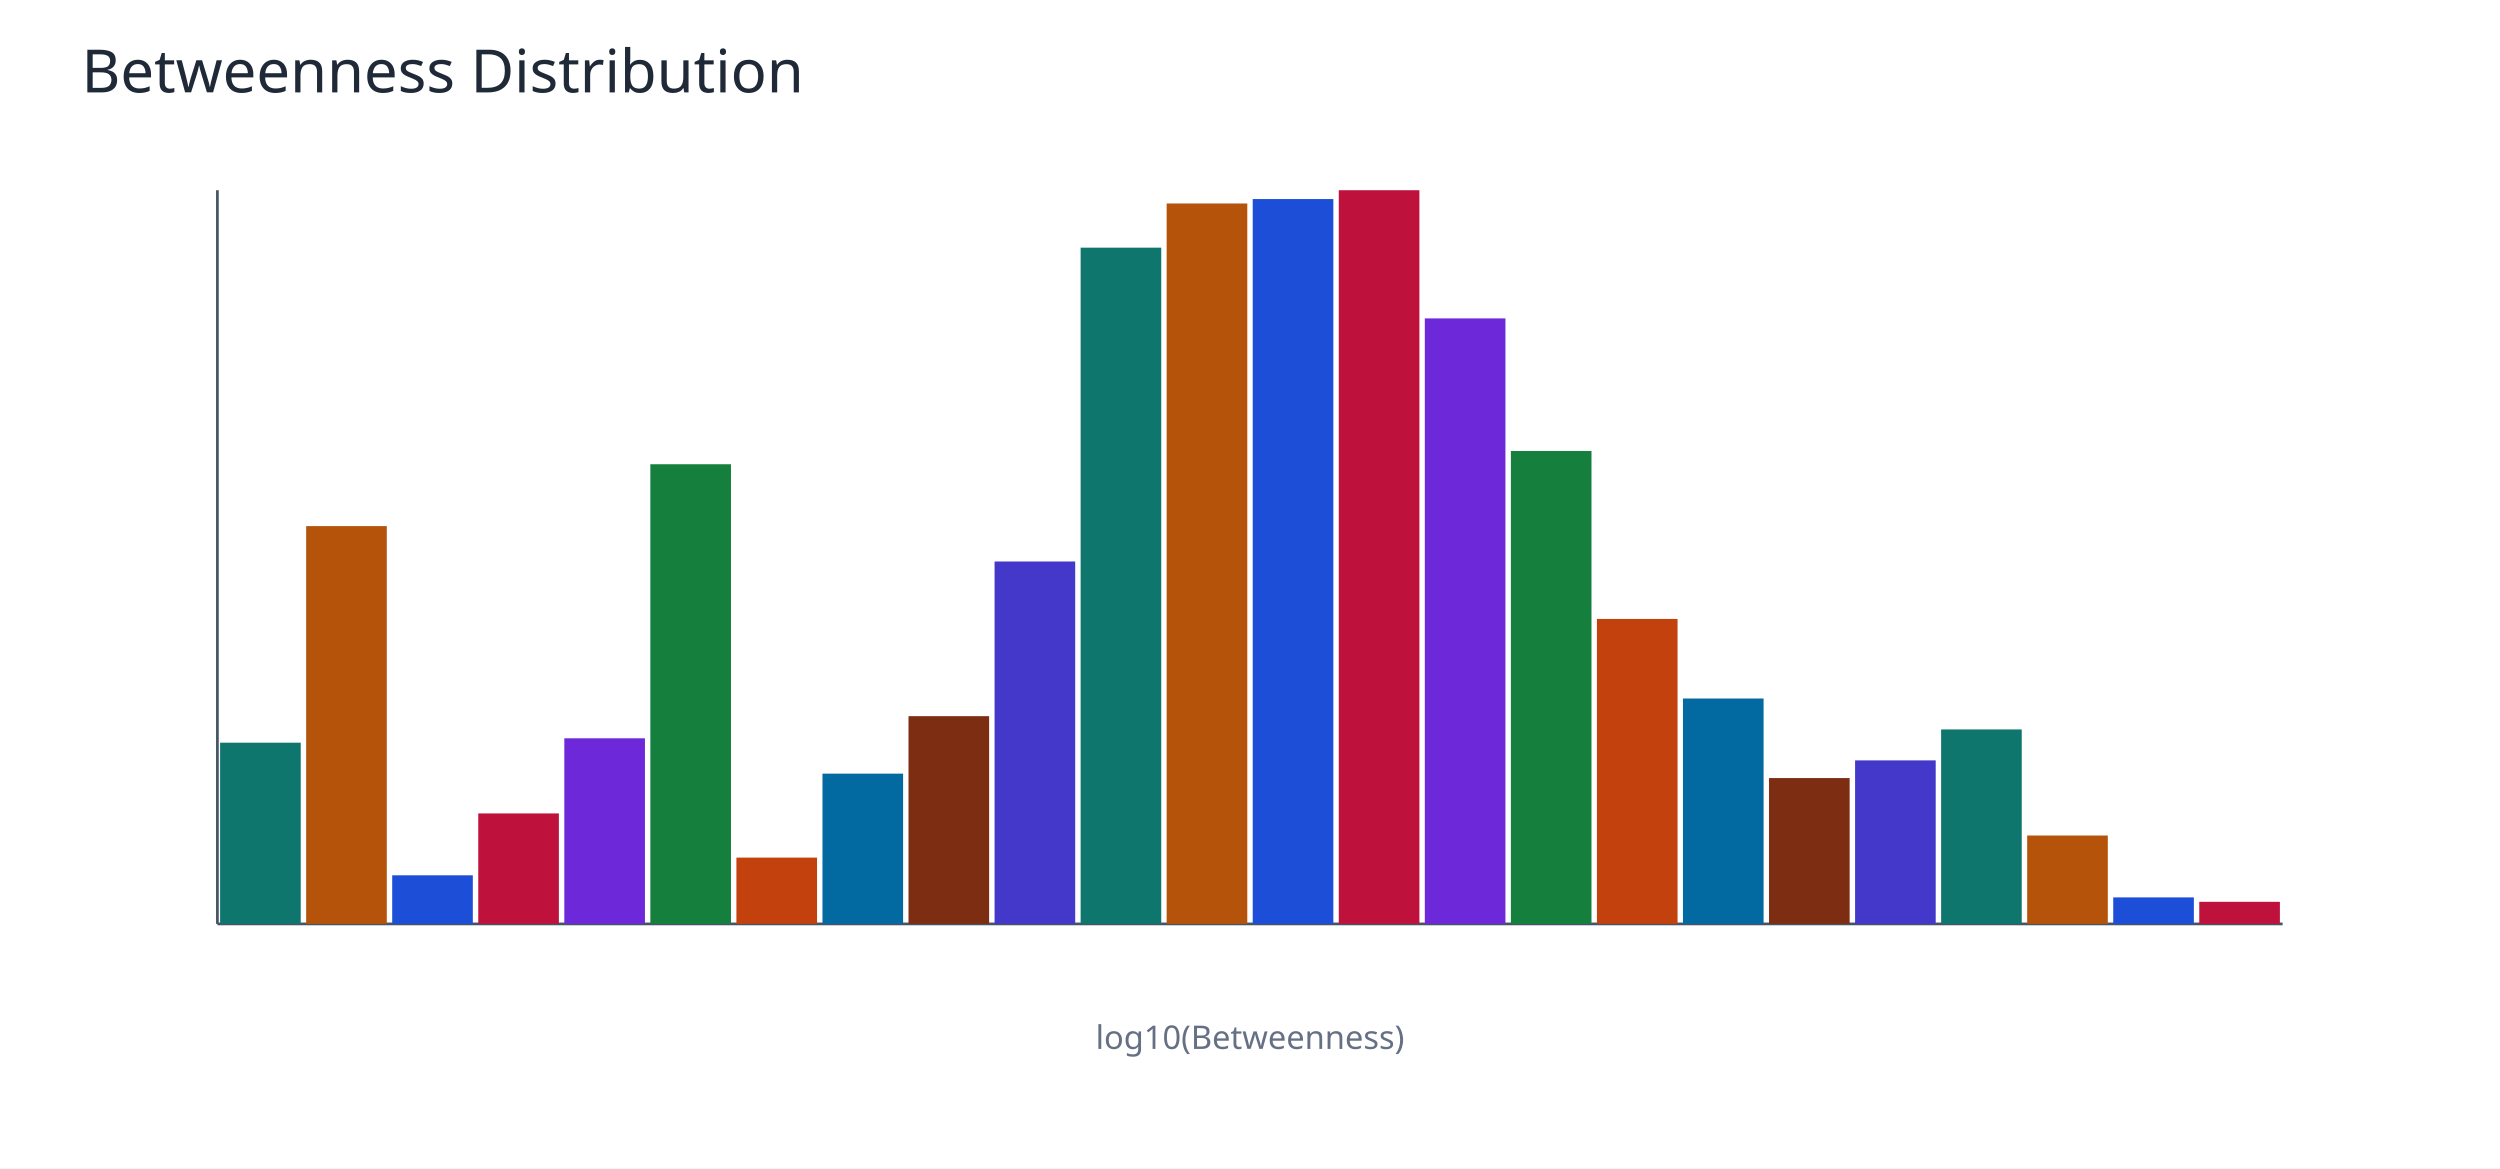
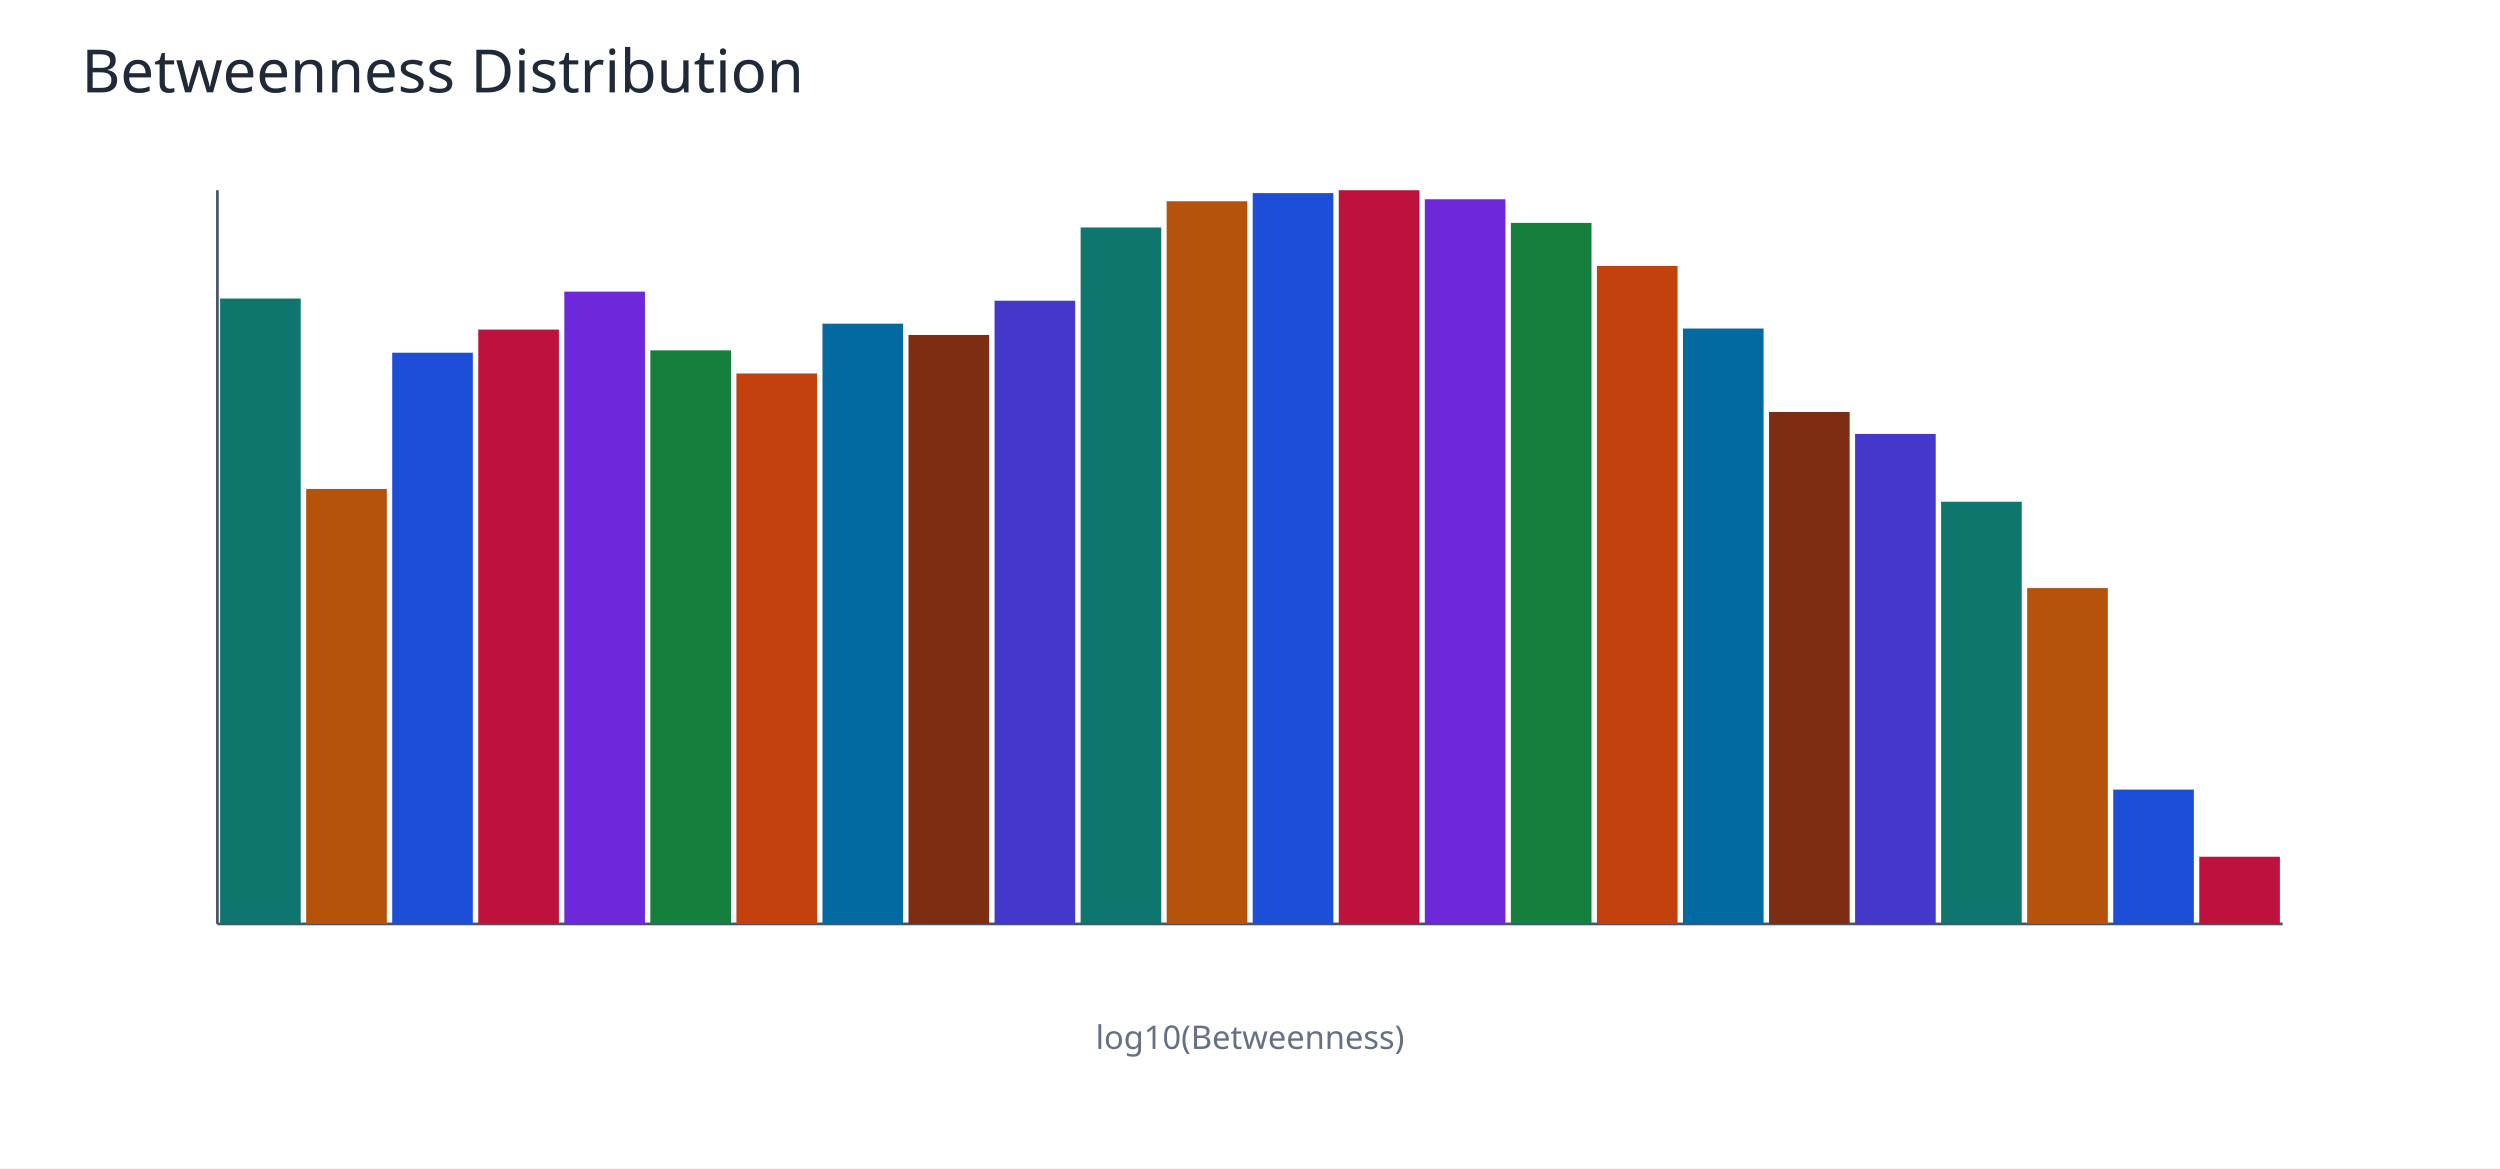
<svg xmlns="http://www.w3.org/2000/svg" viewBox="0 0 920 430" role="img">
  <rect width="100%" height="100%" fill="#ffffff" />
  <text x="30.00" y="34.00" font-family="system-ui, sans-serif" font-size="22" fill="#1f2937" text-anchor="start">Betweenness Distribution</text>
  <line x1="80" y1="340" x2="840" y2="340" stroke="#475467" />
  <line x1="80" y1="70" x2="80" y2="340" stroke="#475467" />
  <text x="460.00" y="386.00" font-family="system-ui, sans-serif" font-size="12" fill="#667085" text-anchor="middle">log10(Betweenness)</text>
-   <rect x="81.00" y="273.31" width="29.67" height="66.69" fill="#0f766e" />
-   <rect x="112.67" y="193.61" width="29.67" height="146.39" fill="#b45309" />
-   <rect x="144.33" y="322.11" width="29.67" height="17.89" fill="#1d4ed8" />
-   <rect x="176.00" y="299.34" width="29.67" height="40.66" fill="#be123c" />
-   <rect x="207.67" y="271.69" width="29.67" height="68.31" fill="#6d28d9" />
-   <rect x="239.33" y="170.84" width="29.67" height="169.16" fill="#15803d" />
-   <rect x="271.00" y="315.60" width="29.67" height="24.40" fill="#c2410c" />
-   <rect x="302.67" y="284.70" width="29.67" height="55.30" fill="#0369a1" />
-   <rect x="334.33" y="263.55" width="29.67" height="76.45" fill="#7c2d12" />
-   <rect x="366.00" y="206.63" width="29.67" height="133.37" fill="#4338ca" />
-   <rect x="397.67" y="91.14" width="29.67" height="248.86" fill="#0f766e" />
-   <rect x="429.33" y="74.88" width="29.67" height="265.12" fill="#b45309" />
-   <rect x="461.00" y="73.25" width="29.67" height="266.75" fill="#1d4ed8" />
+   <rect x="81.00" y="109.86" width="29.67" height="230.14" fill="#0f766e" />
+   <rect x="112.67" y="179.93" width="29.67" height="160.07" fill="#b45309" />
+   <rect x="144.33" y="129.80" width="29.67" height="210.20" fill="#1d4ed8" />
+   <rect x="176.00" y="121.28" width="29.67" height="218.72" fill="#be123c" />
+   <rect x="207.67" y="107.32" width="29.67" height="232.68" fill="#6d28d9" />
+   <rect x="239.33" y="128.93" width="29.67" height="211.07" fill="#15803d" />
+   <rect x="271.00" y="137.44" width="29.67" height="202.56" fill="#c2410c" />
+   <rect x="302.67" y="119.11" width="29.67" height="220.89" fill="#0369a1" />
+   <rect x="334.33" y="123.27" width="29.67" height="216.73" fill="#7c2d12" />
+   <rect x="366.00" y="110.66" width="29.67" height="229.34" fill="#4338ca" />
+   <rect x="397.67" y="83.71" width="29.67" height="256.29" fill="#0f766e" />
+   <rect x="429.33" y="74.06" width="29.67" height="265.94" fill="#b45309" />
+   <rect x="461.00" y="71.06" width="29.67" height="268.94" fill="#1d4ed8" />
  <rect x="492.67" y="70.00" width="29.67" height="270.00" fill="#be123c" />
-   <rect x="524.33" y="117.17" width="29.67" height="222.83" fill="#6d28d9" />
-   <rect x="556.00" y="165.96" width="29.67" height="174.04" fill="#15803d" />
-   <rect x="587.67" y="227.77" width="29.67" height="112.23" fill="#c2410c" />
-   <rect x="619.33" y="257.05" width="29.67" height="82.95" fill="#0369a1" />
-   <rect x="651.00" y="286.33" width="29.67" height="53.67" fill="#7c2d12" />
-   <rect x="682.67" y="279.82" width="29.67" height="60.18" fill="#4338ca" />
-   <rect x="714.33" y="268.43" width="29.67" height="71.57" fill="#0f766e" />
-   <rect x="746.00" y="307.47" width="29.67" height="32.53" fill="#b45309" />
-   <rect x="777.67" y="330.24" width="29.67" height="9.76" fill="#1d4ed8" />
-   <rect x="809.33" y="331.87" width="29.67" height="8.13" fill="#be123c" />
+   <rect x="524.33" y="73.33" width="29.67" height="266.67" fill="#6d28d9" />
+   <rect x="556.00" y="82.03" width="29.67" height="257.97" fill="#15803d" />
+   <rect x="587.67" y="97.86" width="29.67" height="242.14" fill="#c2410c" />
+   <rect x="619.33" y="120.90" width="29.67" height="219.10" fill="#0369a1" />
+   <rect x="651.00" y="151.60" width="29.67" height="188.40" fill="#7c2d12" />
+   <rect x="682.67" y="159.69" width="29.67" height="180.31" fill="#4338ca" />
+   <rect x="714.33" y="184.64" width="29.67" height="155.36" fill="#0f766e" />
+   <rect x="746.00" y="216.41" width="29.67" height="123.59" fill="#b45309" />
+   <rect x="777.67" y="290.56" width="29.67" height="49.44" fill="#1d4ed8" />
+   <rect x="809.33" y="315.28" width="29.67" height="24.72" fill="#be123c" />
</svg>
